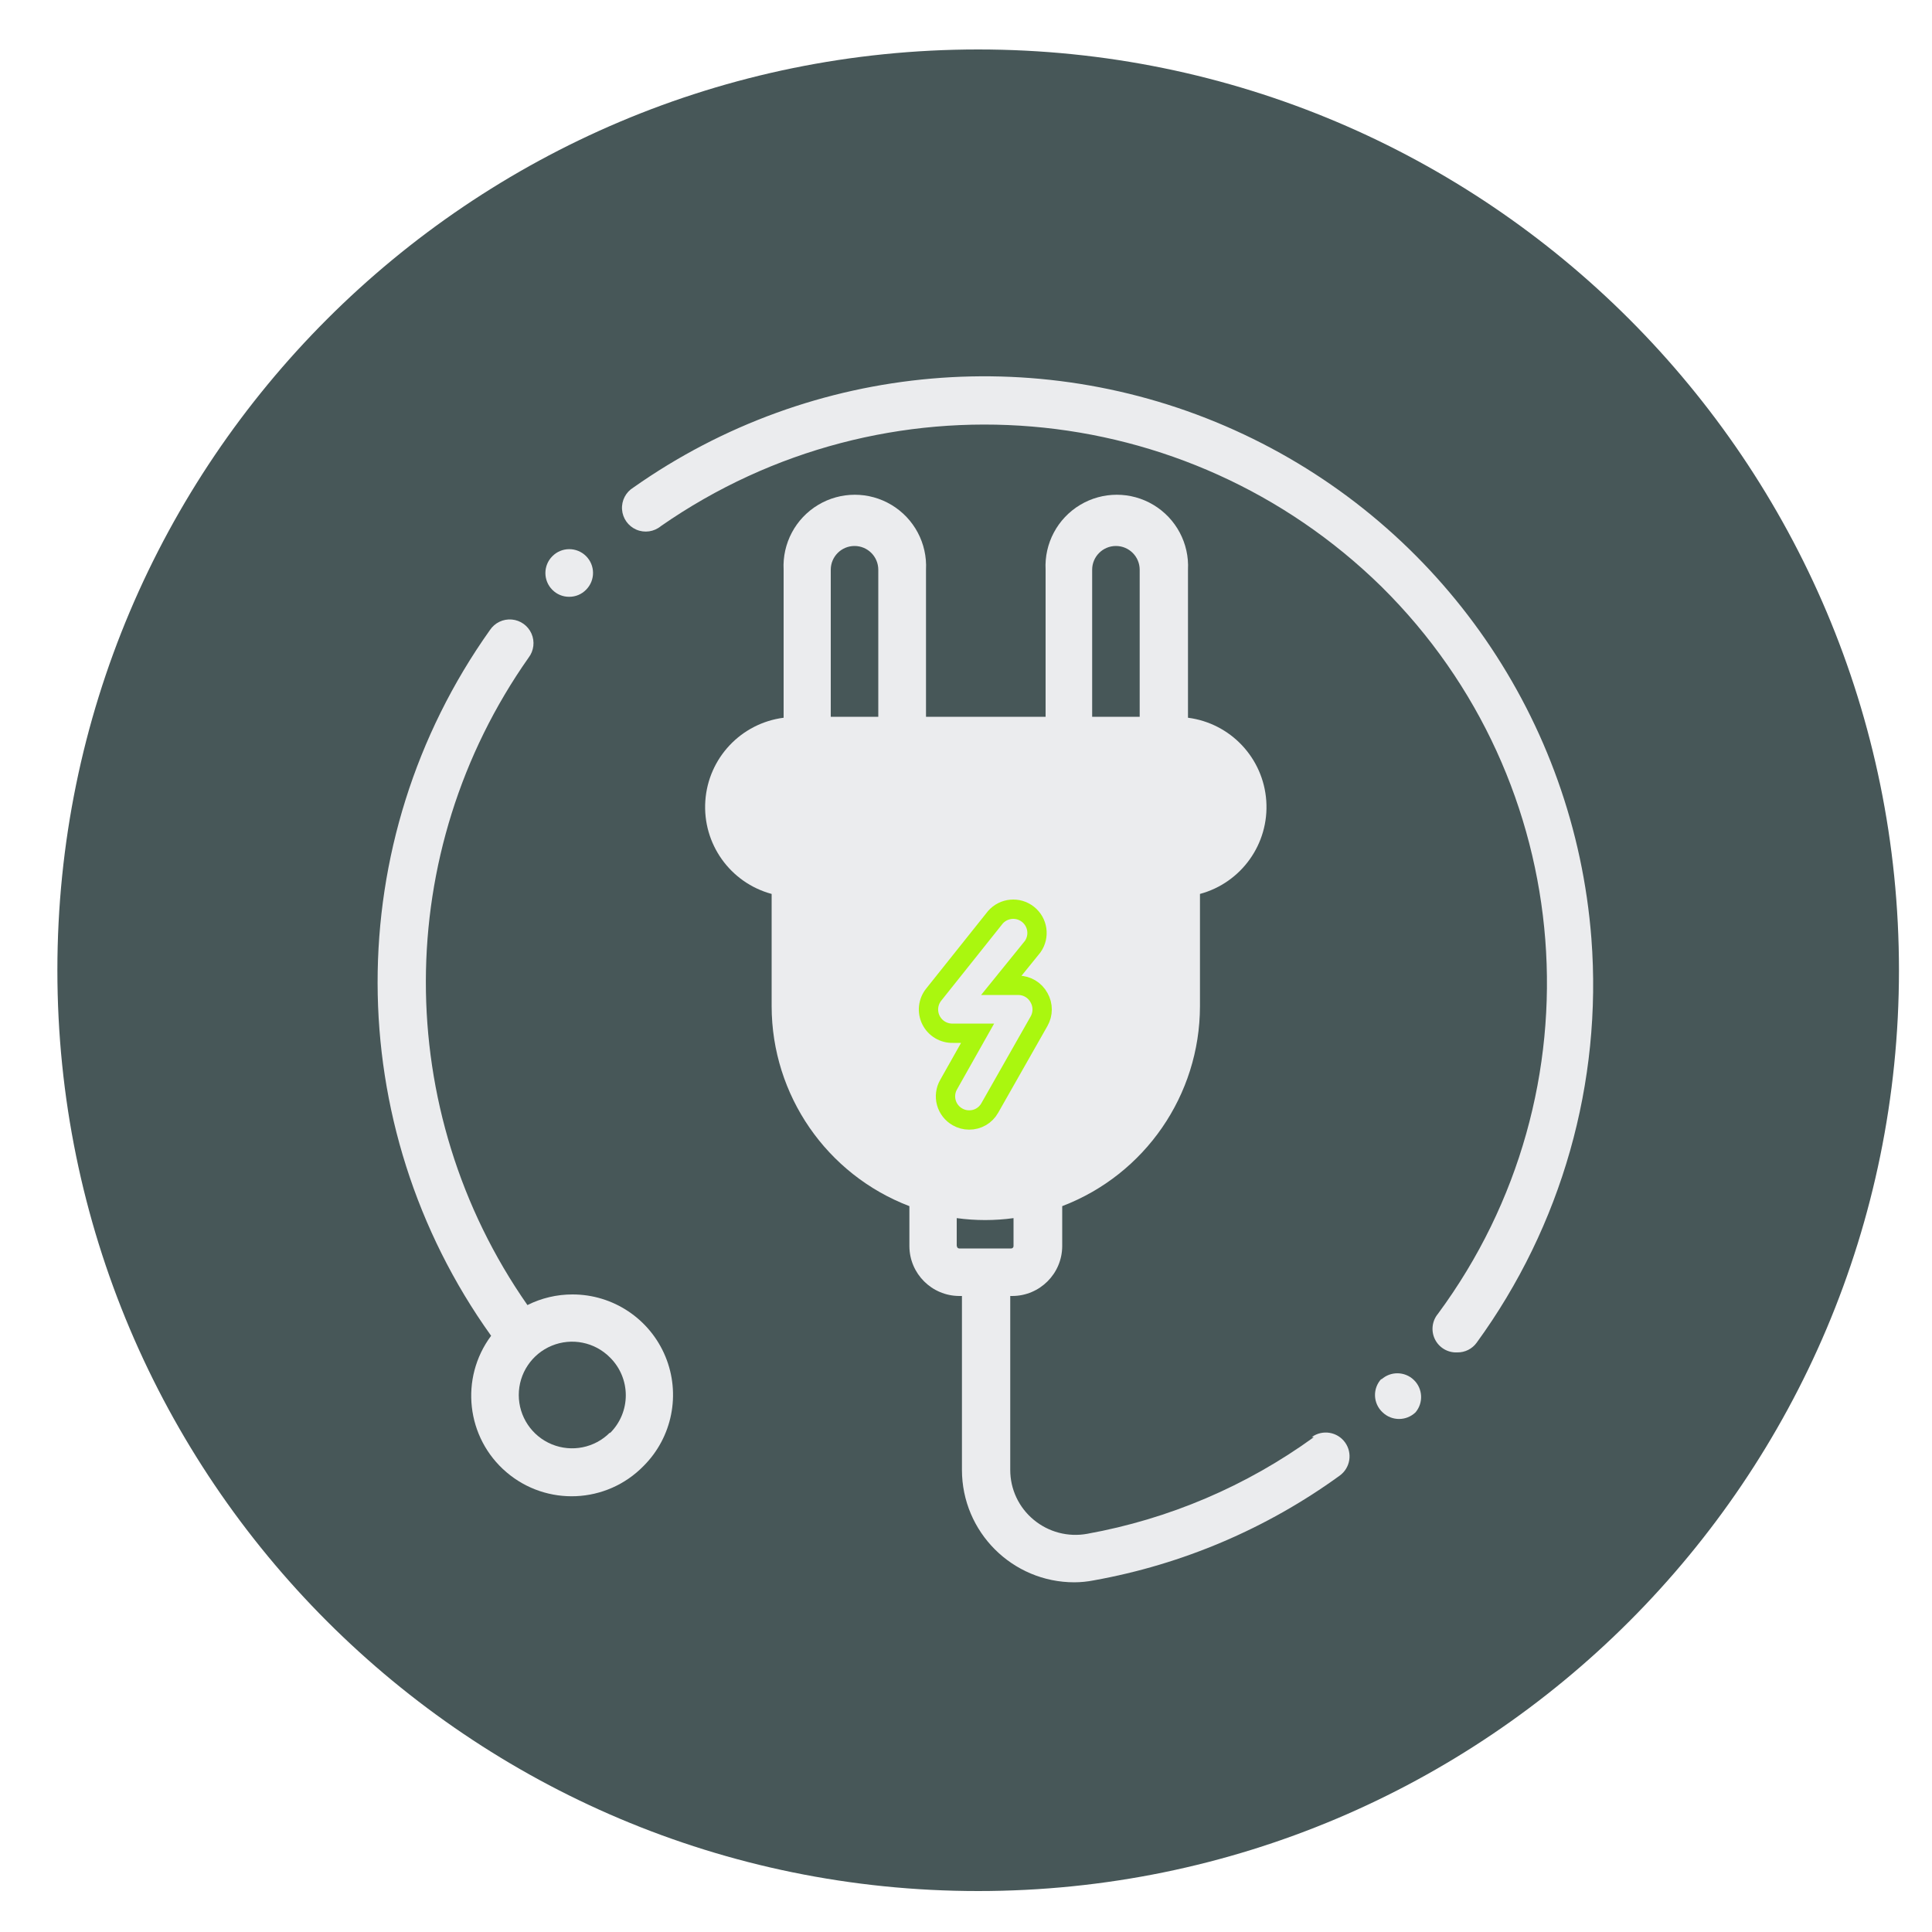
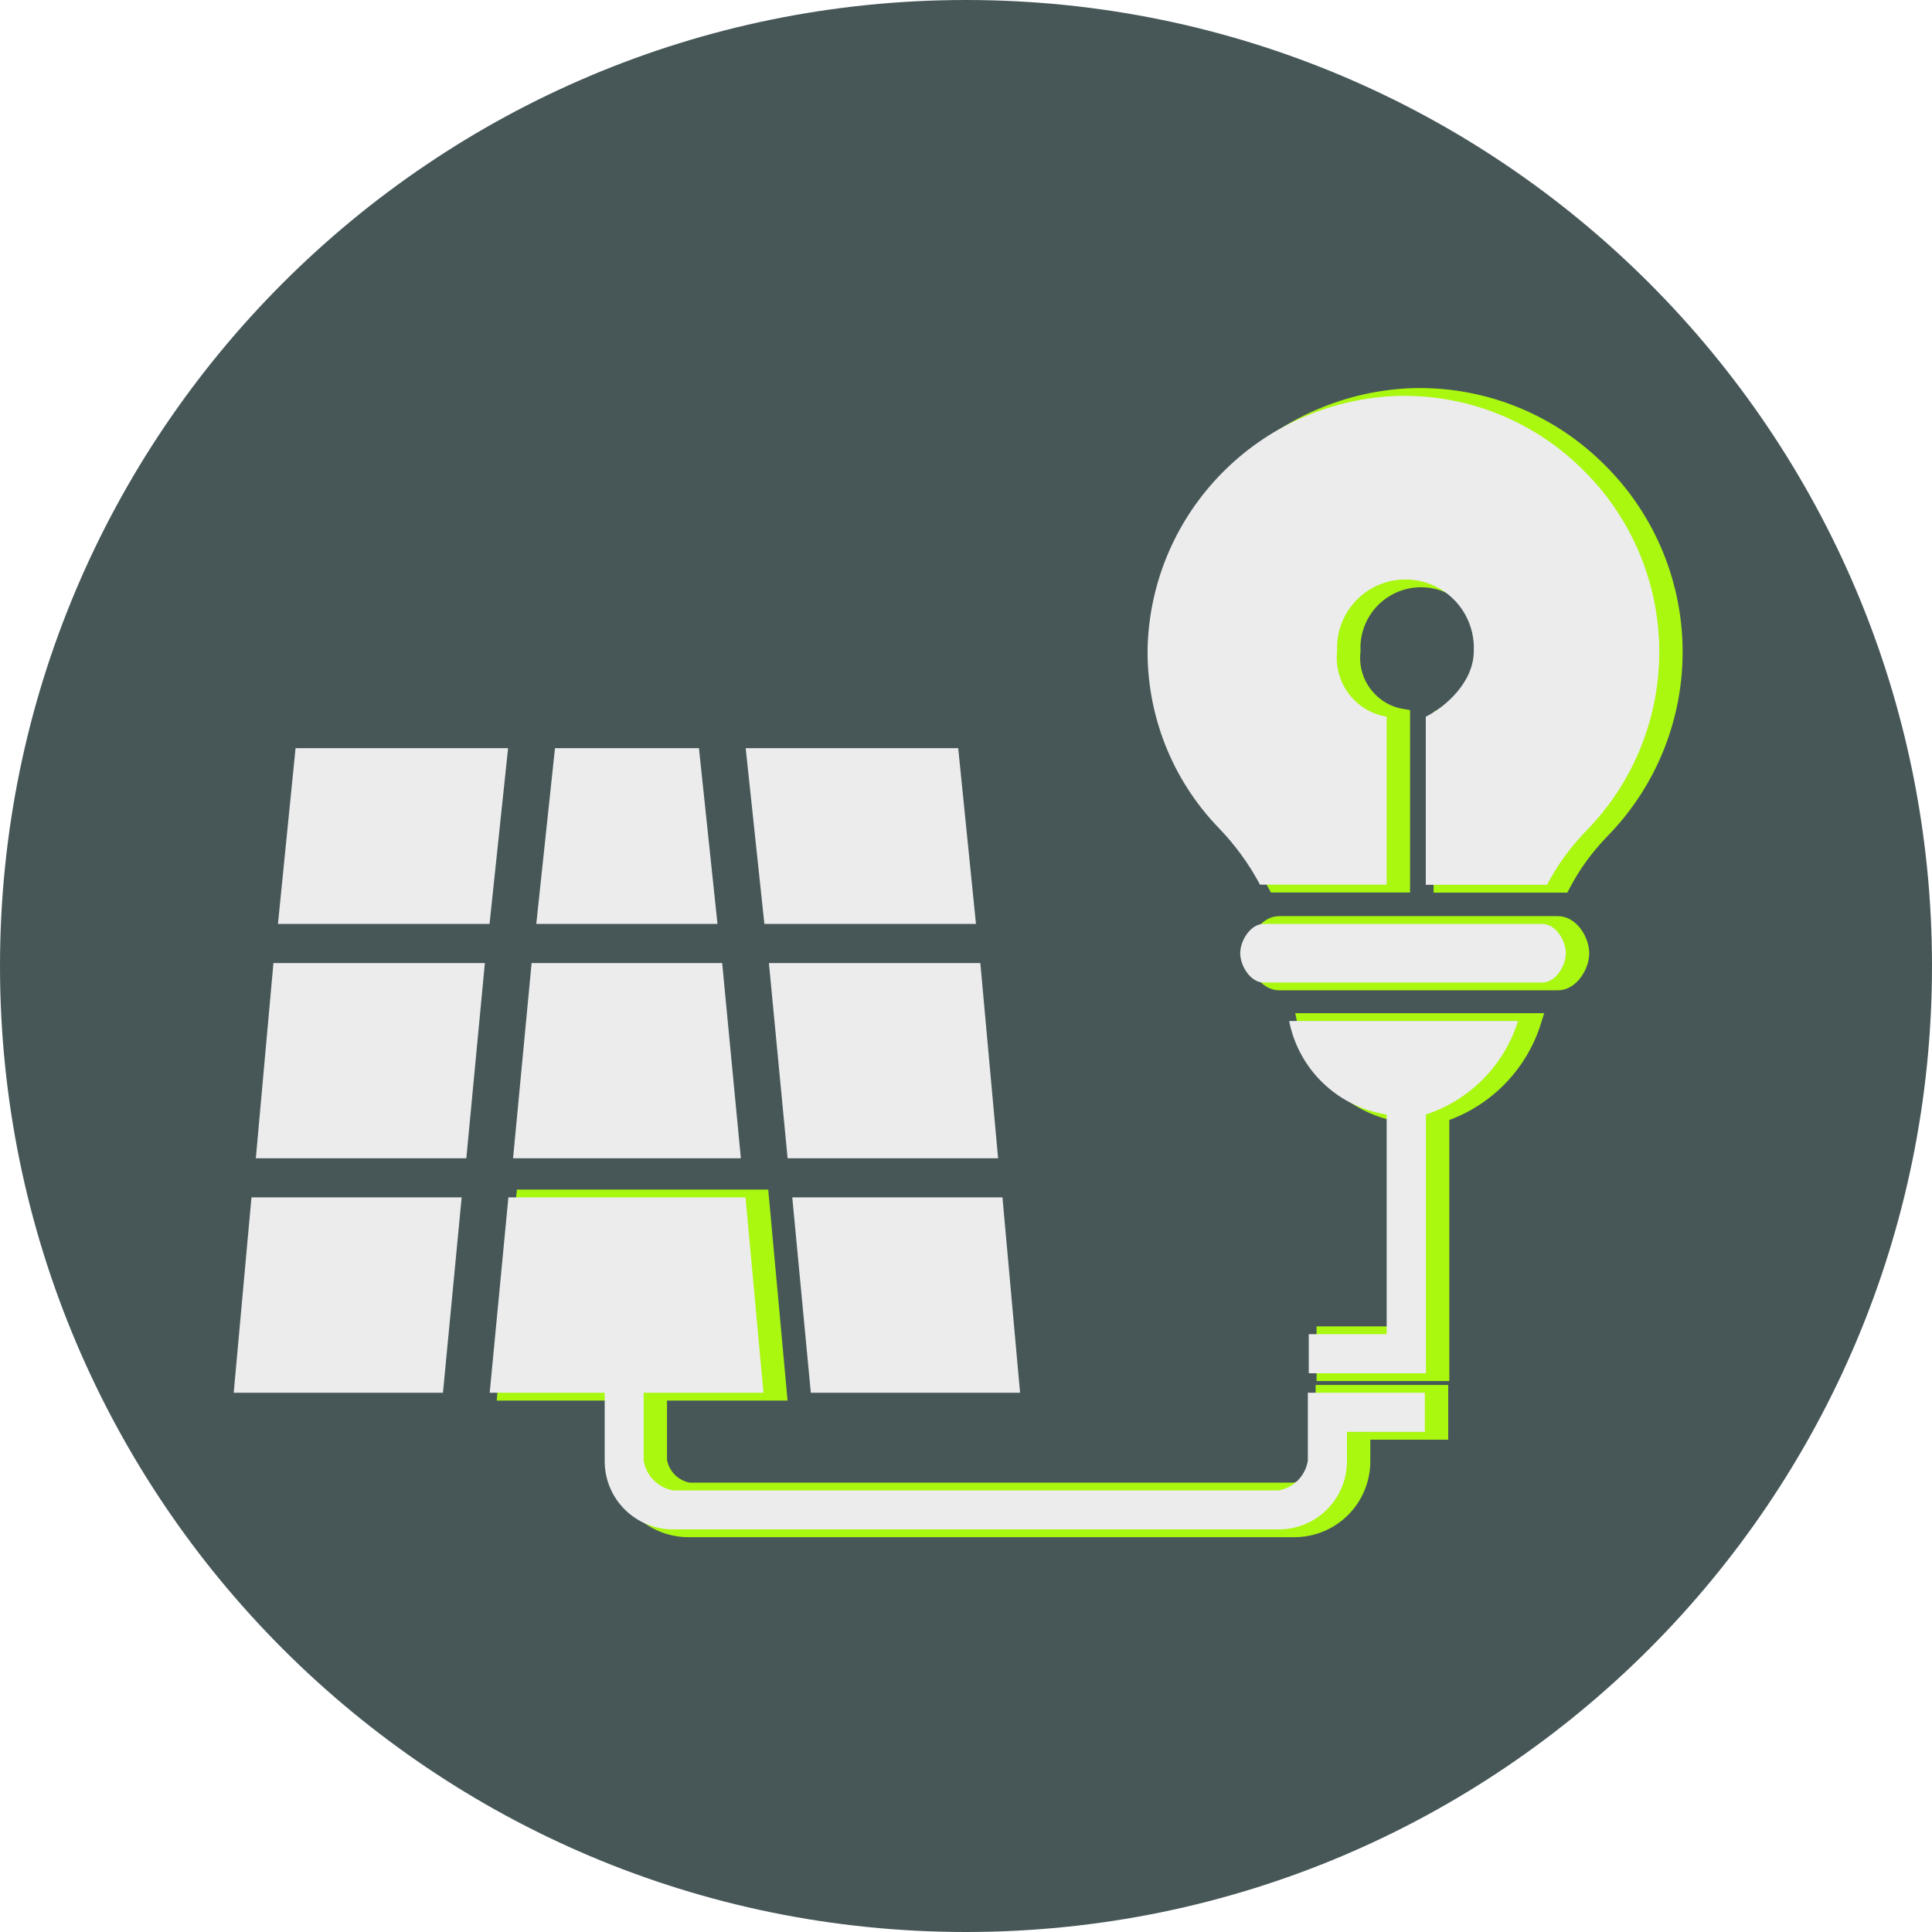
- <svg xmlns="http://www.w3.org/2000/svg" id="Capa_1" data-name="Capa 1" viewBox="0 0 100 100">
-   <circle fill="#475758" cx="50.63" cy="50.22" r="47.66" />
-   <path fill="#ebecee" d="M29.63,67a5.19,5.19,0,0,0-2.33.55,29.19,29.19,0,0,1,.06-33.51,1.23,1.23,0,1,0-2-1.43,31.46,31.46,0,0,0,.06,36.53,5.2,5.2,0,0,0,7.89,6.74h0A5.2,5.2,0,0,0,29.63,67Zm1.94,7.15a2.76,2.76,0,1,1,0-3.89A2.75,2.75,0,0,1,31.57,74.18Z" />
-   <path fill="#ebecee" d="M68,74.39a28.63,28.63,0,0,1-11.73,5,3.38,3.38,0,0,1-2.77-.73,3.34,3.34,0,0,1-1.21-2.58v-9h.11a2.59,2.59,0,0,0,2.58-2.58V62.43a11.09,11.09,0,0,0,7.13-10.34V46.27a4.66,4.66,0,0,0-.62-9.12V29.49a3.69,3.69,0,1,0-7.37,0V37.1H47.93V29.49a3.69,3.69,0,1,0-7.37,0v7.66a4.66,4.66,0,0,0-.62,9.12v5.82a11.09,11.09,0,0,0,7.13,10.34V64.5a2.59,2.59,0,0,0,2.58,2.58h.14v9a5.82,5.82,0,0,0,5.82,5.82,5.33,5.33,0,0,0,1-.1,31,31,0,0,0,12.73-5.42,1.23,1.23,0,1,0-1.44-2ZM56.53,29.49a1.23,1.23,0,0,1,2.46,0V37.1H56.53ZM43,29.49a1.23,1.23,0,0,1,2.46,0V37.1H43Zm6.52,35V63.05a10.85,10.85,0,0,0,2.94,0V64.5a.12.12,0,0,1-.12.12h-2.7A.12.12,0,0,1,49.53,64.5Z" />
-   <path fill="#ebecee" d="M71.5,71.37l0,0a1.22,1.22,0,0,0,.06,1.73,1.23,1.23,0,0,0,1.71,0l0,0a1.23,1.23,0,0,0-1.77-1.7Z" />
-   <path fill="#ebecee" d="M82.37,48.57A31.52,31.52,0,0,0,32.79,25.23a1.23,1.23,0,1,0,1.42,2A29.34,29.34,0,0,1,71.5,30.36,28.83,28.83,0,0,1,74.43,68a1.22,1.22,0,0,0,1,2,1.21,1.21,0,0,0,1-.5A31.47,31.47,0,0,0,82.37,48.57Z" />
-   <path fill="#ebecee" d="M29.46,30.89a1.21,1.21,0,0,0,.88-.37l0,0a1.23,1.23,0,0,0-1.75-1.73l0,0a1.23,1.23,0,0,0,0,1.74A1.21,1.21,0,0,0,29.46,30.89Z" />
-   <path stroke="#aaf70f" stroke-miterlimit="10" fill="#ebecee" d="M51.23,57.35l2.55-4.49a1.23,1.23,0,0,0,0-1.22A1.22,1.22,0,0,0,52.71,51h-.88L53.45,49a1.23,1.23,0,0,0-1.93-1.52l-3.19,4a1.23,1.23,0,0,0,1,2H50.6l-1.5,2.66a1.22,1.22,0,0,0,.46,1.67,1.2,1.2,0,0,0,.6.16A1.21,1.21,0,0,0,51.23,57.35Z" />
+ <svg xmlns="http://www.w3.org/2000/svg" id="Capa_1" data-name="Capa 1" viewBox="0 0 124 124">
+   <defs>
+     <style>.cls-1{fill:#475758;}.cls-2{fill:#aaf70f;stroke:#aaf70f;stroke-miterlimit:10;}.cls-3{fill:#ececec;}</style>
+   </defs>
+   <circle class="cls-1" cx="62" cy="62" r="62" />
+   <path class="cls-2" d="M86.94,95.74a2.3,2.3,0,0,1-1.89,1.92H46.22a2.33,2.33,0,0,1-1.91-1.92V91.39H52L50.85,78.85H35.63l-1.2,12.54h7.38v4.35a4.38,4.38,0,0,0,4.41,4.42H85.05a4.37,4.37,0,0,0,4.4-4.42V93.9h5V91.39H86.94Z" transform="translate(-2 -2)" />
+   <circle class="cls-2" cx="86.04" cy="28.03" r="1.49" />
+   <path class="cls-2" d="M104.44,32a16.23,16.23,0,0,0-12-4.58,16.63,16.63,0,0,0-15.78,16,16.25,16.25,0,0,0,4.6,11.76,16.2,16.2,0,0,1,2.61,3.6H92V48a3.83,3.83,0,0,1-3.18-4.21,4.39,4.39,0,1,1,8.77,0c0,2-1.83,3.59-3.08,4.21V58.79h7.78a14.92,14.92,0,0,1,2.54-3.49A16.4,16.4,0,0,0,104.44,32Z" transform="translate(-2 -2)" />
+   <path class="cls-2" d="M102,61.3H84.09c-.82,0-1.49,1.06-1.49,1.88s.67,1.88,1.49,1.88H102c.83,0,1.5-1.06,1.5-1.88S102.84,61.3,102,61.3Z" transform="translate(-2 -2)" />
+   <path class="cls-2" d="M92,73.53v14.1h-5v2.51h7.52V73.53a9.2,9.2,0,0,0,5.91-6H85.74A7.54,7.54,0,0,0,92,73.53Z" transform="translate(-2 -2)" />
+   <polygon class="cls-3" points="15 89.39 28.43 89.39 29.63 76.85 16.14 76.85 15 89.39" />
+   <polygon class="cls-3" points="16.42 74.34 29.93 74.34 31.12 61.81 17.55 61.81 16.42 74.34" />
+   <polygon class="cls-3" points="35.62 48.02 34.42 59.3 46.05 59.3 44.86 48.02 35.62 48.02" />
+   <polygon class="cls-3" points="18.97 48.02 17.84 59.3 31.42 59.3 32.61 48.02 18.97 48.02" />
+   <polygon class="cls-3" points="52.04 89.39 65.47 89.39 64.34 76.85 50.85 76.85 52.04 89.39" />
+   <polygon class="cls-3" points="32.93 74.34 47.55 74.34 46.35 61.81 34.12 61.81 32.93 74.34" />
+   <polygon class="cls-3" points="50.55 74.34 64.06 74.34 62.92 61.81 49.35 61.81 50.55 74.34" />
+   <polygon class="cls-3" points="49.06 59.3 62.64 59.3 61.5 48.02 47.86 48.02 49.06 59.3" />
+   <path class="cls-3" d="M85.94,95.74a2.3,2.3,0,0,1-1.89,1.92H45.22a2.33,2.33,0,0,1-1.91-1.92V91.39H51L49.85,78.85H34.63l-1.2,12.54h7.38v4.35a4.38,4.38,0,0,0,4.41,4.42H84.05a4.37,4.37,0,0,0,4.4-4.42V93.9h5V91.39H85.94Z" transform="translate(-2 -2)" />
+   <circle class="cls-3" cx="85.04" cy="28.03" r="1.49" />
+   <path class="cls-3" d="M103.44,32a16.23,16.23,0,0,0-12-4.58,16.63,16.63,0,0,0-15.78,16,16.25,16.25,0,0,0,4.6,11.76,16.2,16.2,0,0,1,2.61,3.6H91V48a3.83,3.83,0,0,1-3.18-4.21,4.39,4.39,0,1,1,8.77,0c0,2-1.83,3.59-3.08,4.21V58.79h7.78a14.92,14.92,0,0,1,2.54-3.49A16.4,16.4,0,0,0,103.44,32Z" transform="translate(-2 -2)" />
+   <path class="cls-3" d="M101,61.3H83.09c-.82,0-1.49,1.06-1.49,1.88s.67,1.88,1.49,1.88H101c.83,0,1.5-1.06,1.5-1.88S101.84,61.3,101,61.3Z" transform="translate(-2 -2)" />
+   <path class="cls-3" d="M91,73.53v14.1h-5v2.51h7.52V73.53a9.2,9.2,0,0,0,5.91-6H84.74A7.54,7.54,0,0,0,91,73.53Z" transform="translate(-2 -2)" />
</svg>
